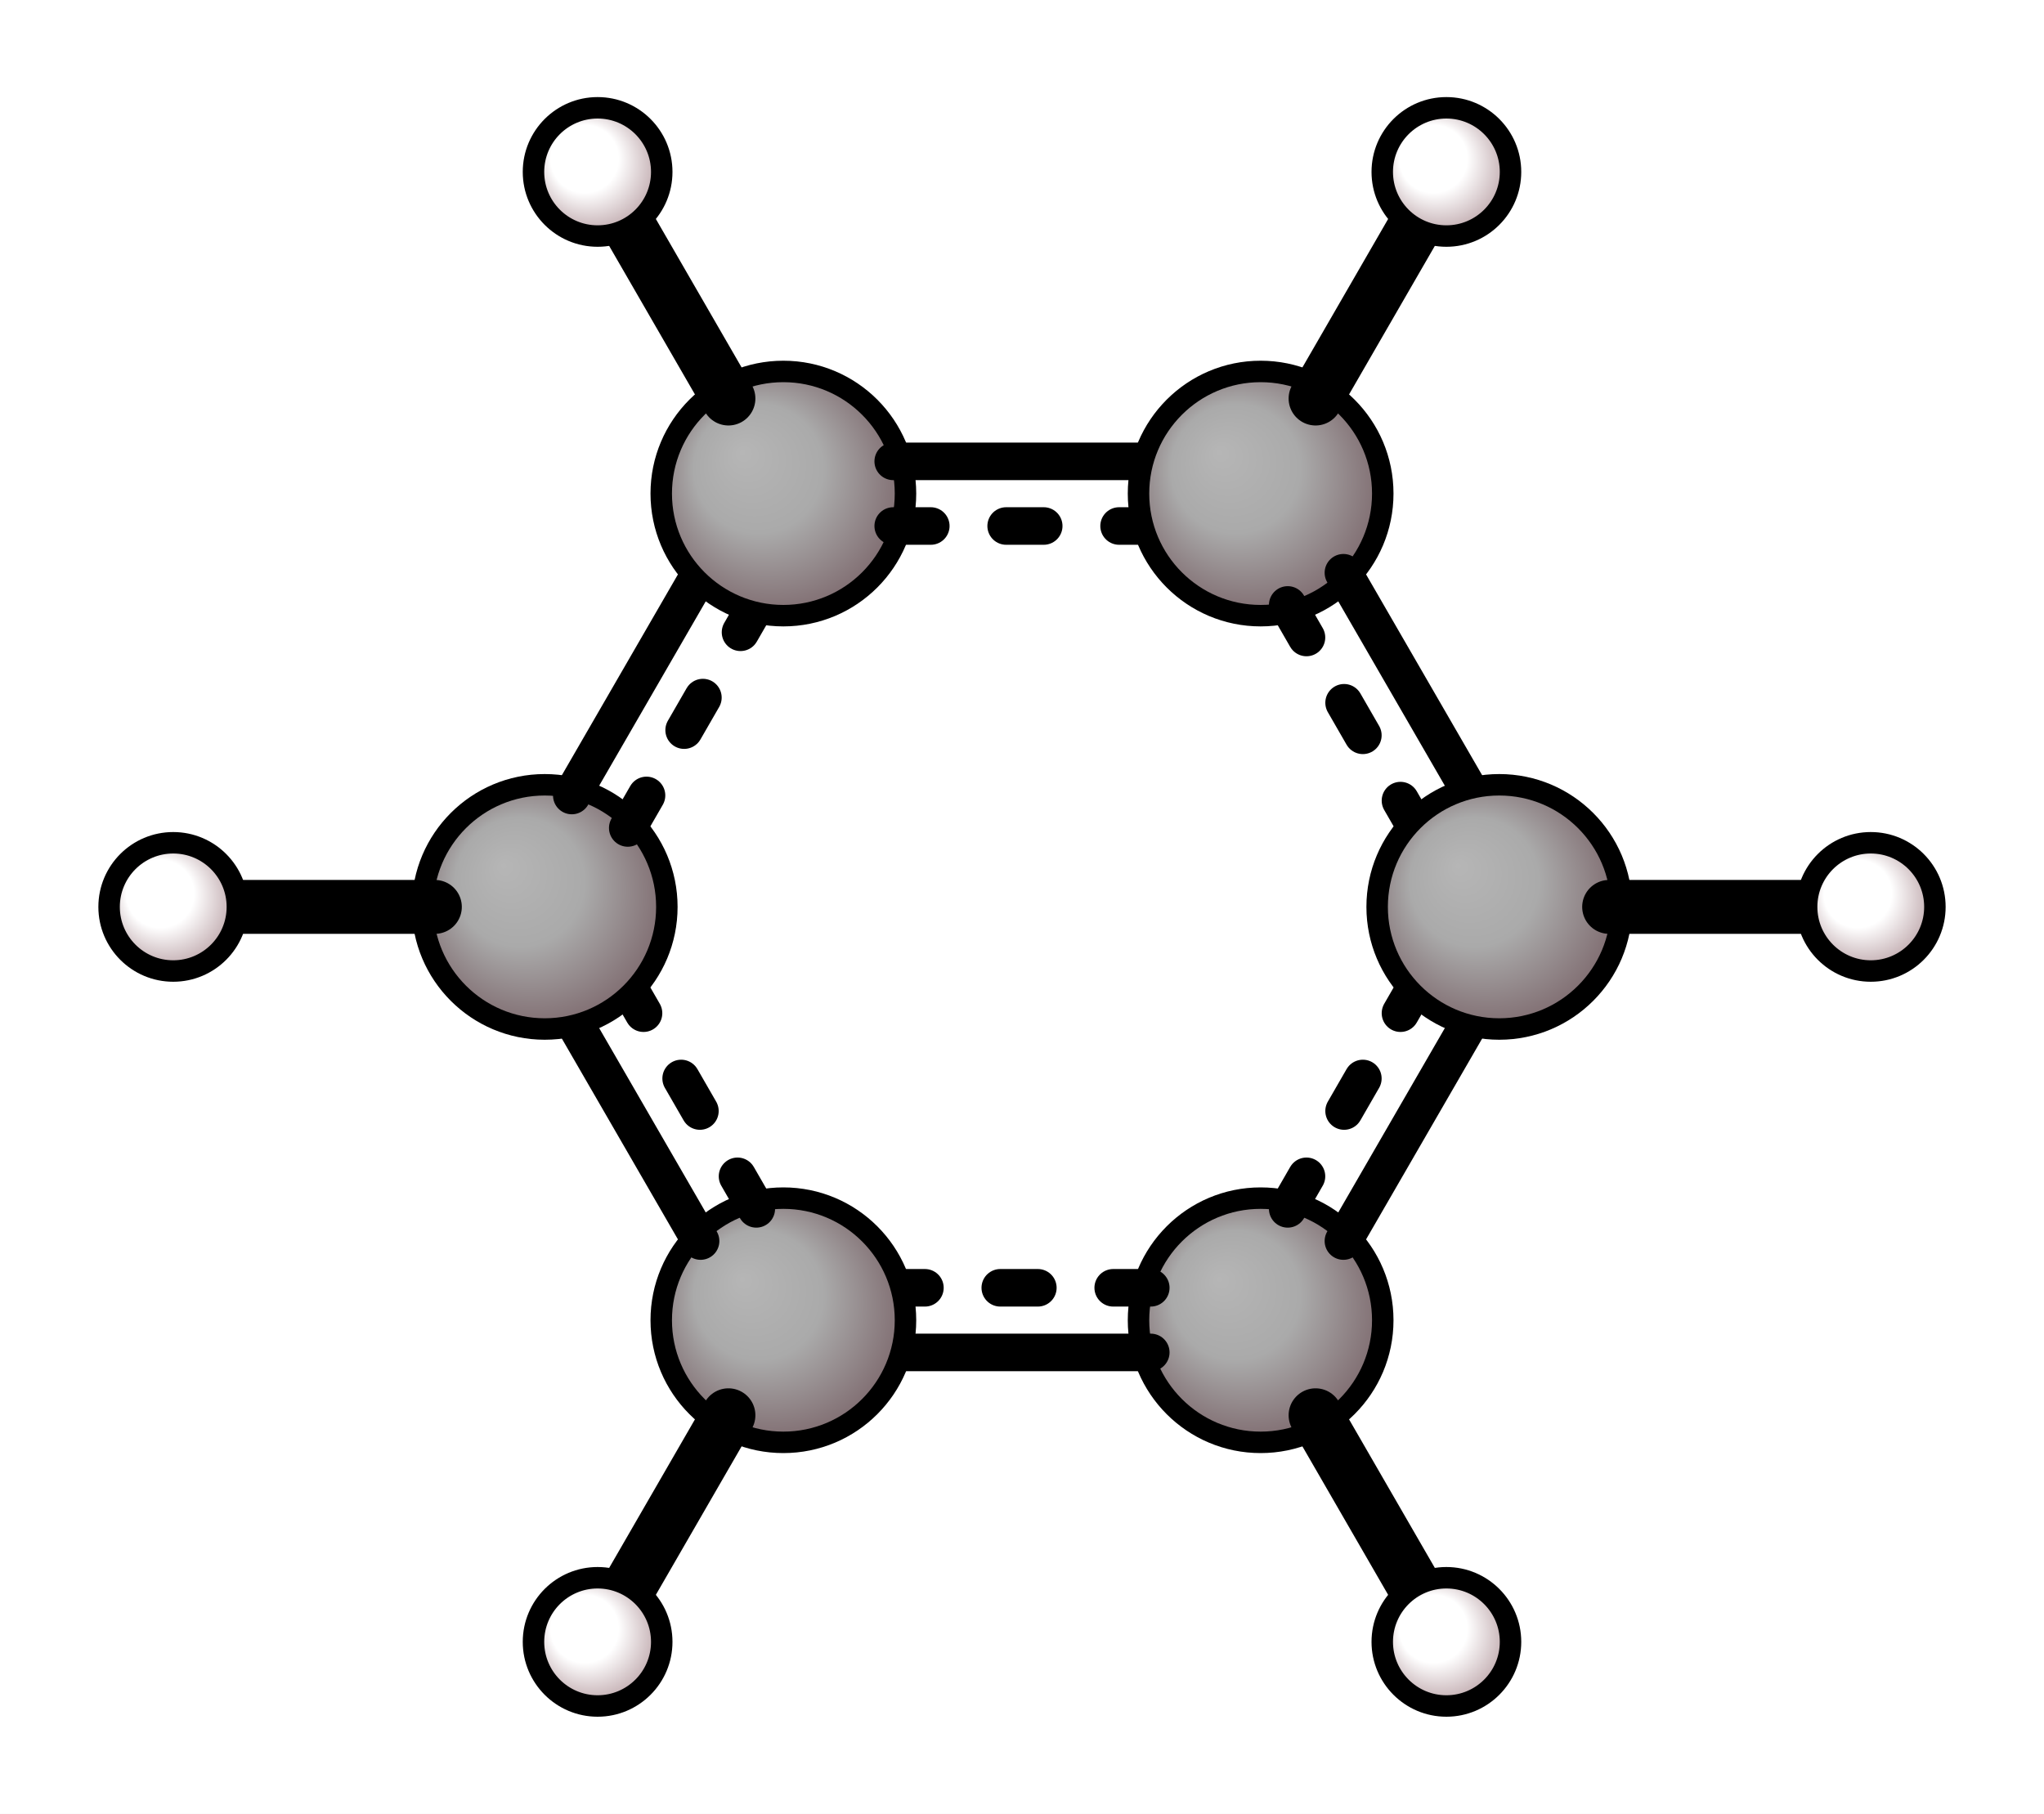
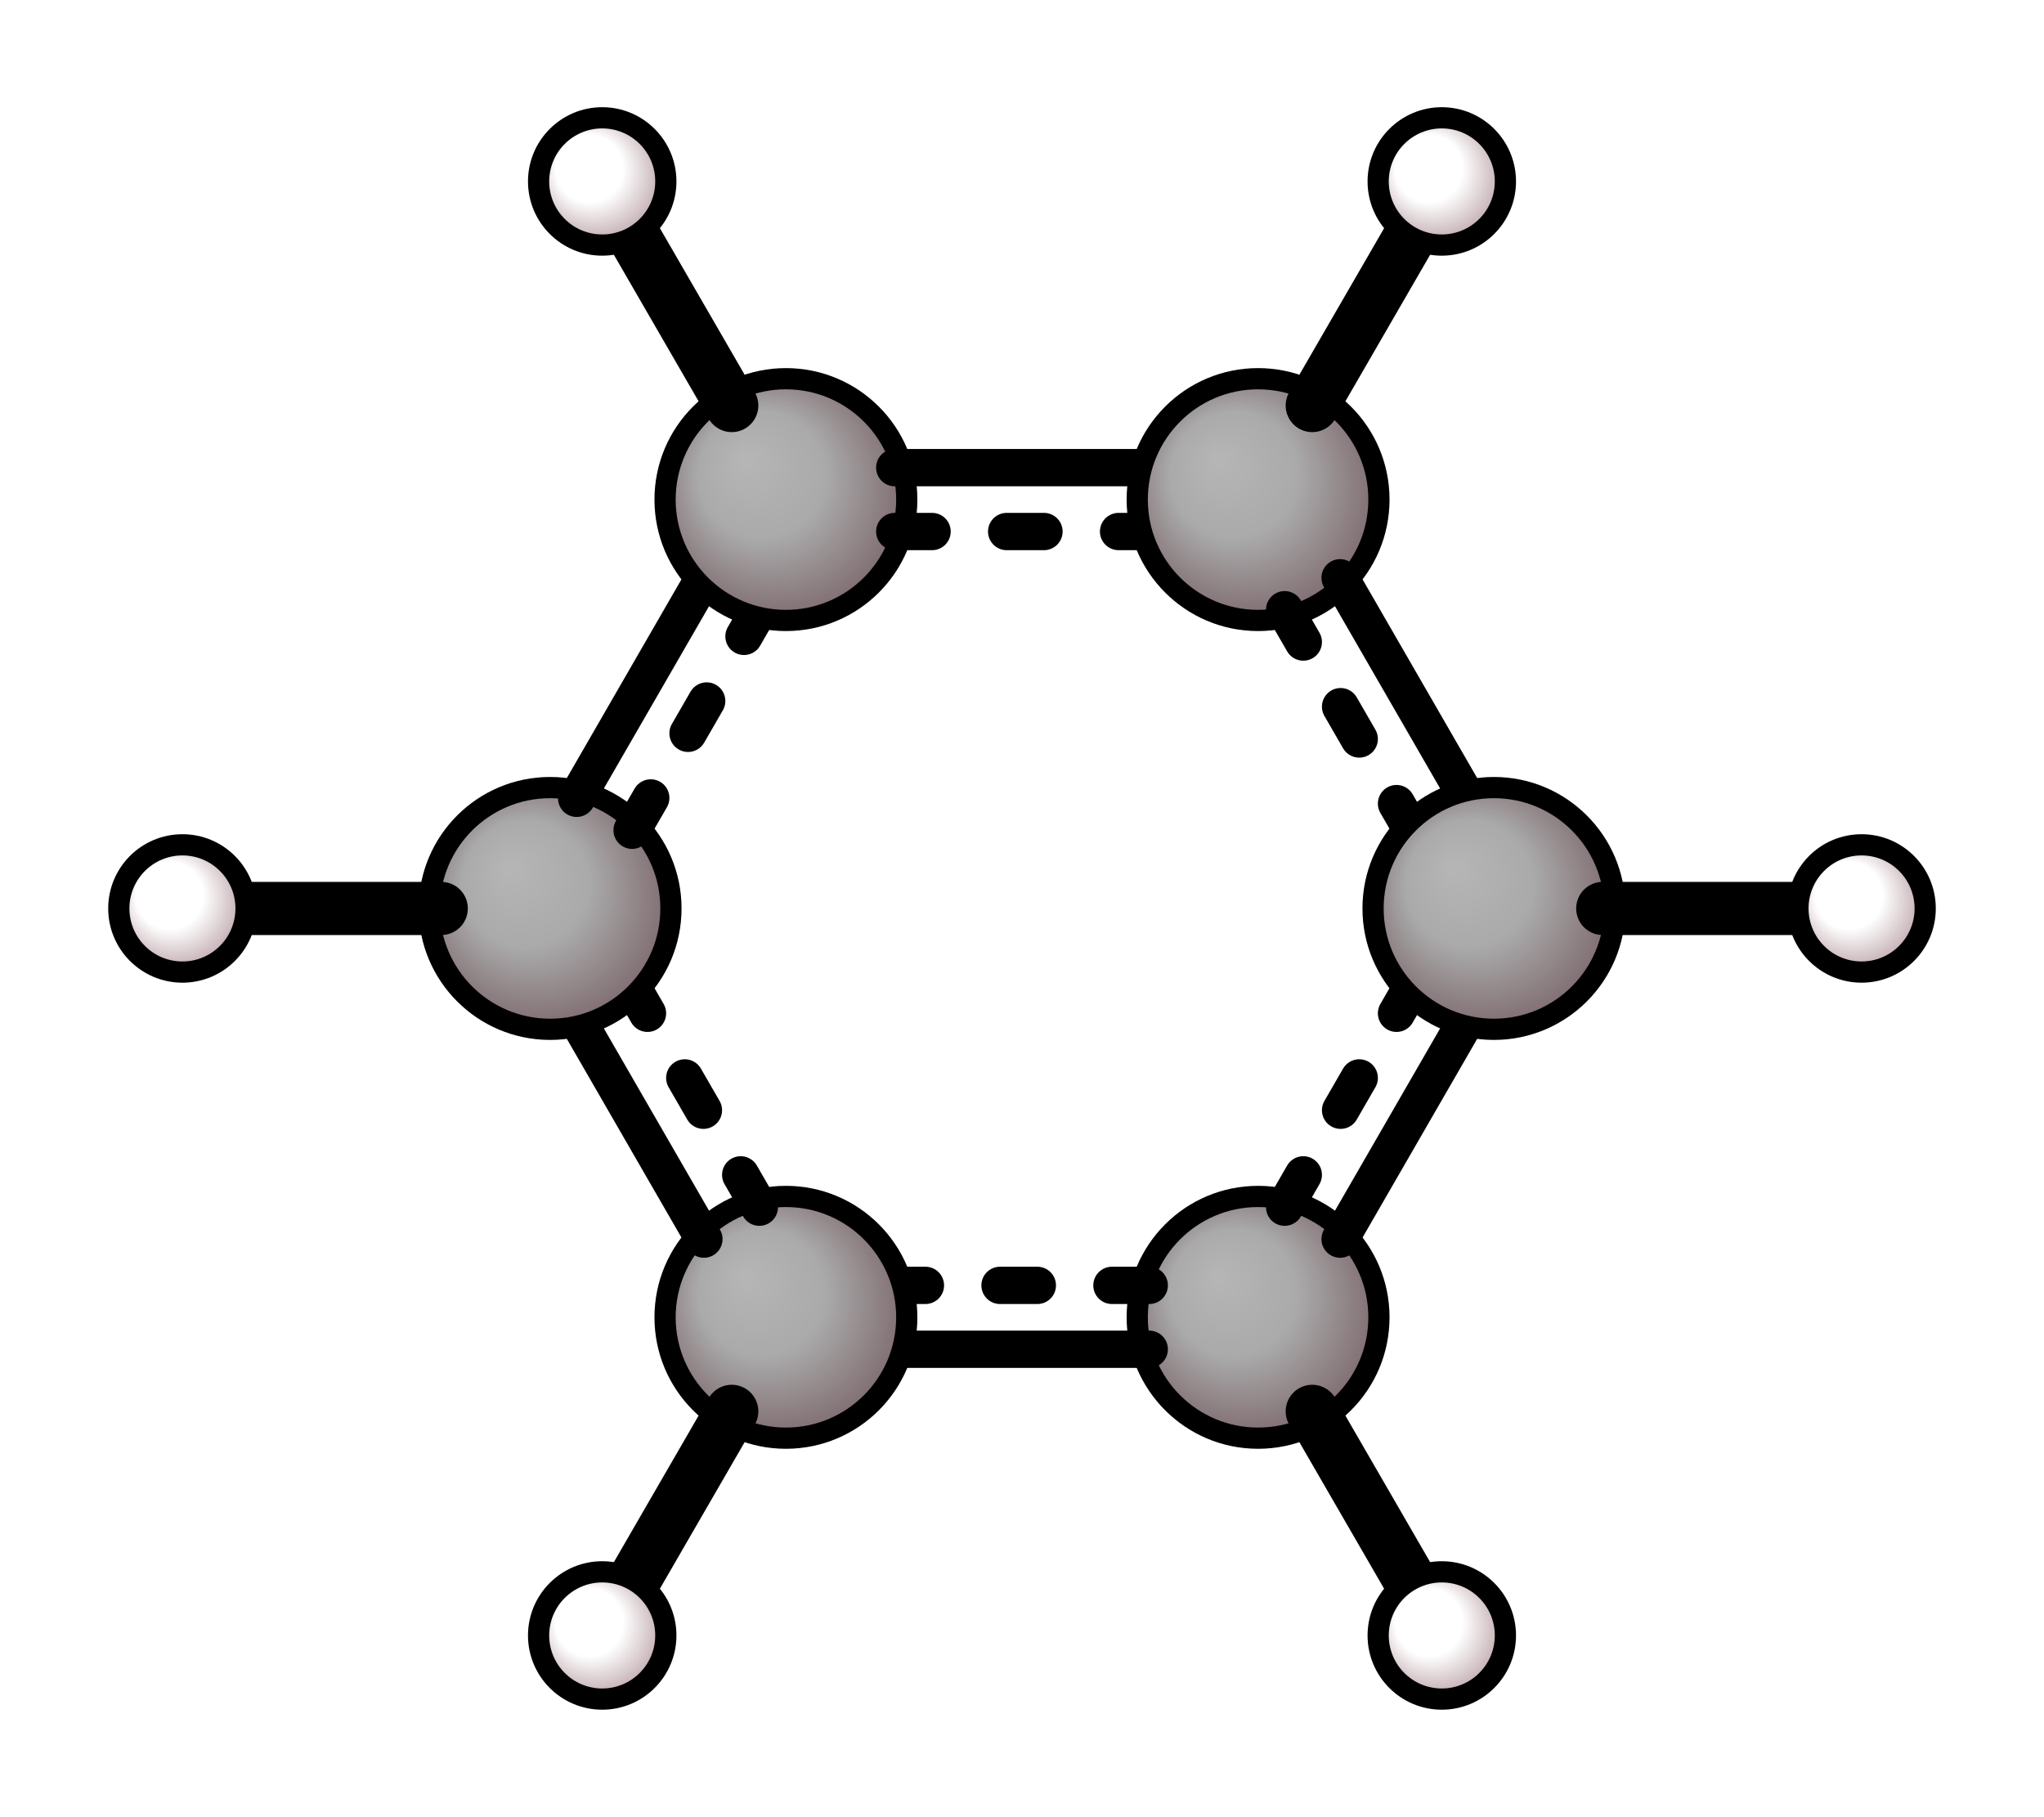
- <svg xmlns="http://www.w3.org/2000/svg" xmlns:xlink="http://www.w3.org/1999/xlink" viewBox="0 0 800 710" width="800" height="710">
+ <svg xmlns="http://www.w3.org/2000/svg" viewBox="0 0 800 711" width="800" height="711">
  <rect width="100%" height="100%" fill="#ffffff" />
  <defs>
-     <g id="x0a0">
-       <radialGradient id="x0g0" cx=".5" cy=".5" fx=".33" fy=".33" r=".66">
-         <stop offset="0%" stop-color="#b6b6b6" />
-         <stop offset="40%" stop-color="#aaaaaa" />
-         <stop offset="100%" stop-color="#6b4f55" />
-       </radialGradient>
-       <circle cx="0" cy="0" r="47.8" fill="url(#x0g0)" stroke="#000000" stroke-width="8.4" />
-     </g>
-     <g id="x0a1">
-       <radialGradient id="x0g1" cx=".5" cy=".5" fx=".33" fy=".33" r=".66">
-         <stop offset="0%" stop-color="#b6b6b6" />
-         <stop offset="40%" stop-color="#aaaaaa" />
-         <stop offset="100%" stop-color="#6b4f55" />
-       </radialGradient>
-       <circle cx="0" cy="0" r="47.8" fill="url(#x0g1)" stroke="#000000" stroke-width="8.4" />
-     </g>
-     <g id="x0a2">
-       <radialGradient id="x0g2" cx=".5" cy=".5" fx=".33" fy=".33" r=".66">
-         <stop offset="0%" stop-color="#b6b6b6" />
-         <stop offset="40%" stop-color="#aaaaaa" />
-         <stop offset="100%" stop-color="#6b4f55" />
-       </radialGradient>
-       <circle cx="0" cy="0" r="47.8" fill="url(#x0g2)" stroke="#000000" stroke-width="8.4" />
-     </g>
-     <g id="x0a3">
-       <radialGradient id="x0g3" cx=".5" cy=".5" fx=".33" fy=".33" r=".66">
-         <stop offset="0%" stop-color="#b6b6b6" />
-         <stop offset="40%" stop-color="#aaaaaa" />
-         <stop offset="100%" stop-color="#6b4f55" />
-       </radialGradient>
-       <circle cx="0" cy="0" r="47.8" fill="url(#x0g3)" stroke="#000000" stroke-width="8.4" />
-     </g>
-     <g id="x0a4">
-       <radialGradient id="x0g4" cx=".5" cy=".5" fx=".33" fy=".33" r=".66">
-         <stop offset="0%" stop-color="#b6b6b6" />
-         <stop offset="40%" stop-color="#aaaaaa" />
-         <stop offset="100%" stop-color="#6b4f55" />
-       </radialGradient>
-       <circle cx="0" cy="0" r="47.8" fill="url(#x0g4)" stroke="#000000" stroke-width="8.4" />
-     </g>
-     <g id="x0a5">
-       <radialGradient id="x0g5" cx=".5" cy=".5" fx=".33" fy=".33" r=".66">
-         <stop offset="0%" stop-color="#b6b6b6" />
-         <stop offset="40%" stop-color="#aaaaaa" />
-         <stop offset="100%" stop-color="#6b4f55" />
-       </radialGradient>
-       <circle cx="0" cy="0" r="47.8" fill="url(#x0g5)" stroke="#000000" stroke-width="8.4" />
-     </g>
-     <g id="x0a6">
-       <radialGradient id="x0g6" cx=".5" cy=".5" fx=".33" fy=".33" r=".66">
-         <stop offset="0%" stop-color="#ffffff" />
-         <stop offset="40%" stop-color="#ffffff" />
-         <stop offset="100%" stop-color="#9d7b81" />
-       </radialGradient>
-       <circle cx="0" cy="0" r="25.1" fill="url(#x0g6)" stroke="#000000" stroke-width="8.4" />
-     </g>
-     <g id="x0a7">
-       <radialGradient id="x0g7" cx=".5" cy=".5" fx=".33" fy=".33" r=".66">
-         <stop offset="0%" stop-color="#ffffff" />
-         <stop offset="40%" stop-color="#ffffff" />
-         <stop offset="100%" stop-color="#9d7b81" />
-       </radialGradient>
-       <circle cx="0" cy="0" r="25.1" fill="url(#x0g7)" stroke="#000000" stroke-width="8.4" />
-     </g>
-     <g id="x0a8">
-       <radialGradient id="x0g8" cx=".5" cy=".5" fx=".33" fy=".33" r=".66">
-         <stop offset="0%" stop-color="#ffffff" />
-         <stop offset="40%" stop-color="#ffffff" />
-         <stop offset="100%" stop-color="#9d7b81" />
-       </radialGradient>
-       <circle cx="0" cy="0" r="25.1" fill="url(#x0g8)" stroke="#000000" stroke-width="8.4" />
-     </g>
-     <g id="x0a9">
-       <radialGradient id="x0g9" cx=".5" cy=".5" fx=".33" fy=".33" r=".66">
-         <stop offset="0%" stop-color="#ffffff" />
-         <stop offset="40%" stop-color="#ffffff" />
-         <stop offset="100%" stop-color="#9d7b81" />
-       </radialGradient>
-       <circle cx="0" cy="0" r="25.1" fill="url(#x0g9)" stroke="#000000" stroke-width="8.4" />
-     </g>
-     <g id="x0a10">
-       <radialGradient id="x0g10" cx=".5" cy=".5" fx=".33" fy=".33" r=".66">
-         <stop offset="0%" stop-color="#ffffff" />
-         <stop offset="40%" stop-color="#ffffff" />
-         <stop offset="100%" stop-color="#9d7b81" />
-       </radialGradient>
-       <circle cx="0" cy="0" r="25.1" fill="url(#x0g10)" stroke="#000000" stroke-width="8.4" />
-     </g>
-     <g id="x0a11">
-       <radialGradient id="x0g11" cx=".5" cy=".5" fx=".33" fy=".33" r=".66">
-         <stop offset="0%" stop-color="#ffffff" />
-         <stop offset="40%" stop-color="#ffffff" />
-         <stop offset="100%" stop-color="#9d7b81" />
-       </radialGradient>
-       <circle cx="0" cy="0" r="25.1" fill="url(#x0g11)" stroke="#000000" stroke-width="8.4" />
-     </g>
+     <radialGradient id="x0g0" cx=".5" cy=".5" fx=".33" fy=".33" r=".66">
+       <stop offset="0%" stop-color="#b6b6b6" />
+       <stop offset="40%" stop-color="#aaaaaa" />
+       <stop offset="100%" stop-color="#6b4f55" />
+     </radialGradient>
+     <radialGradient id="x0g1" cx=".5" cy=".5" fx=".33" fy=".33" r=".66">
+       <stop offset="0%" stop-color="#b6b6b6" />
+       <stop offset="40%" stop-color="#aaaaaa" />
+       <stop offset="100%" stop-color="#6b4f55" />
+     </radialGradient>
+     <radialGradient id="x0g2" cx=".5" cy=".5" fx=".33" fy=".33" r=".66">
+       <stop offset="0%" stop-color="#b6b6b6" />
+       <stop offset="40%" stop-color="#aaaaaa" />
+       <stop offset="100%" stop-color="#6b4f55" />
+     </radialGradient>
+     <radialGradient id="x0g3" cx=".5" cy=".5" fx=".33" fy=".33" r=".66">
+       <stop offset="0%" stop-color="#b6b6b6" />
+       <stop offset="40%" stop-color="#aaaaaa" />
+       <stop offset="100%" stop-color="#6b4f55" />
+     </radialGradient>
+     <radialGradient id="x0g4" cx=".5" cy=".5" fx=".33" fy=".33" r=".66">
+       <stop offset="0%" stop-color="#b6b6b6" />
+       <stop offset="40%" stop-color="#aaaaaa" />
+       <stop offset="100%" stop-color="#6b4f55" />
+     </radialGradient>
+     <radialGradient id="x0g5" cx=".5" cy=".5" fx=".33" fy=".33" r=".66">
+       <stop offset="0%" stop-color="#b6b6b6" />
+       <stop offset="40%" stop-color="#aaaaaa" />
+       <stop offset="100%" stop-color="#6b4f55" />
+     </radialGradient>
+     <radialGradient id="x0g6" cx=".5" cy=".5" fx=".33" fy=".33" r=".66">
+       <stop offset="0%" stop-color="#ffffff" />
+       <stop offset="40%" stop-color="#ffffff" />
+       <stop offset="100%" stop-color="#9d7b81" />
+     </radialGradient>
+     <radialGradient id="x0g7" cx=".5" cy=".5" fx=".33" fy=".33" r=".66">
+       <stop offset="0%" stop-color="#ffffff" />
+       <stop offset="40%" stop-color="#ffffff" />
+       <stop offset="100%" stop-color="#9d7b81" />
+     </radialGradient>
+     <radialGradient id="x0g8" cx=".5" cy=".5" fx=".33" fy=".33" r=".66">
+       <stop offset="0%" stop-color="#ffffff" />
+       <stop offset="40%" stop-color="#ffffff" />
+       <stop offset="100%" stop-color="#9d7b81" />
+     </radialGradient>
+     <radialGradient id="x0g9" cx=".5" cy=".5" fx=".33" fy=".33" r=".66">
+       <stop offset="0%" stop-color="#ffffff" />
+       <stop offset="40%" stop-color="#ffffff" />
+       <stop offset="100%" stop-color="#9d7b81" />
+     </radialGradient>
+     <radialGradient id="x0g10" cx=".5" cy=".5" fx=".33" fy=".33" r=".66">
+       <stop offset="0%" stop-color="#ffffff" />
+       <stop offset="40%" stop-color="#ffffff" />
+       <stop offset="100%" stop-color="#9d7b81" />
+     </radialGradient>
+     <radialGradient id="x0g11" cx=".5" cy=".5" fx=".33" fy=".33" r=".66">
+       <stop offset="0%" stop-color="#ffffff" />
+       <stop offset="40%" stop-color="#ffffff" />
+       <stop offset="100%" stop-color="#9d7b81" />
+     </radialGradient>
  </defs>
-   <use x="493.4" y="516.8" xlink:href="#x0a0" />
-   <line x1="450.4" y1="529.4" x2="349.6" y2="529.4" stroke="#000000" stroke-width="14.7" stroke-linecap="round" />
-   <line x1="450.4" y1="504.1" x2="349.6" y2="504.1" stroke="#000000" stroke-width="14.7" stroke-linecap="round" stroke-dasharray="14.7,29.5" />
-   <line x1="504.0" y1="473.2" x2="554.3" y2="385.9" stroke="#000000" stroke-width="14.7" stroke-linecap="round" stroke-dasharray="14.7,29.5" />
-   <line x1="525.8" y1="485.8" x2="576.2" y2="398.6" stroke="#000000" stroke-width="14.7" stroke-linecap="round" />
-   <line x1="514.9" y1="554.0" x2="554.8" y2="623.1" stroke="#000000" stroke-width="21.1" stroke-linecap="round" />
-   <use x="306.6" y="516.8" xlink:href="#x0a1" />
-   <line x1="274.2" y1="485.8" x2="223.8" y2="398.6" stroke="#000000" stroke-width="14.7" stroke-linecap="round" />
-   <line x1="296.0" y1="473.2" x2="245.7" y2="385.9" stroke="#000000" stroke-width="14.7" stroke-linecap="round" stroke-dasharray="14.7,29.5" />
-   <line x1="285.1" y1="554.0" x2="245.2" y2="623.1" stroke="#000000" stroke-width="21.1" stroke-linecap="round" />
-   <use x="213.2" y="355.0" xlink:href="#x0a2" />
-   <line x1="223.8" y1="311.4" x2="274.2" y2="224.2" stroke="#000000" stroke-width="14.7" stroke-linecap="round" />
-   <line x1="245.7" y1="324.1" x2="296.0" y2="236.8" stroke="#000000" stroke-width="14.7" stroke-linecap="round" stroke-dasharray="14.7,29.5" />
-   <line x1="170.2" y1="355.0" x2="90.4" y2="355.0" stroke="#000000" stroke-width="21.1" stroke-linecap="round" />
-   <use x="306.6" y="193.2" xlink:href="#x0a3" />
-   <line x1="349.6" y1="180.6" x2="450.4" y2="180.6" stroke="#000000" stroke-width="14.7" stroke-linecap="round" />
-   <line x1="349.6" y1="205.9" x2="450.4" y2="205.9" stroke="#000000" stroke-width="14.7" stroke-linecap="round" stroke-dasharray="14.7,29.5" />
-   <line x1="285.1" y1="156.0" x2="245.2" y2="86.9" stroke="#000000" stroke-width="21.1" stroke-linecap="round" />
-   <use x="493.4" y="193.2" xlink:href="#x0a4" />
-   <line x1="525.8" y1="224.2" x2="576.2" y2="311.4" stroke="#000000" stroke-width="14.7" stroke-linecap="round" />
-   <line x1="504.0" y1="236.8" x2="554.3" y2="324.1" stroke="#000000" stroke-width="14.7" stroke-linecap="round" stroke-dasharray="14.7,29.5" />
-   <line x1="514.9" y1="156.0" x2="554.8" y2="86.9" stroke="#000000" stroke-width="21.1" stroke-linecap="round" />
-   <use x="586.8" y="355.0" xlink:href="#x0a5" />
-   <line x1="629.8" y1="355.0" x2="709.6" y2="355.0" stroke="#000000" stroke-width="21.1" stroke-linecap="round" />
-   <use x="566.1" y="642.7" xlink:href="#x0a6" />
-   <use x="233.9" y="642.7" xlink:href="#x0a7" />
-   <use x="67.8" y="355.0" xlink:href="#x0a8" />
-   <use x="233.9" y="67.3" xlink:href="#x0a9" />
-   <use x="566.1" y="67.3" xlink:href="#x0a10" />
-   <use x="732.2" y="355.0" xlink:href="#x0a11" />
+   <circle cx="492.4" cy="515.5" r="47.3" fill="url(#x0g0)" stroke="#000000" stroke-width="8.3" />
+   <line x1="502.8" y1="472.4" x2="552.6" y2="386.1" stroke="#000000" stroke-width="14.6" stroke-linecap="round" stroke-dasharray="14.6,29.2" />
+   <line x1="524.5" y1="484.9" x2="574.3" y2="398.6" stroke="#000000" stroke-width="14.6" stroke-linecap="round" />
+   <line x1="449.8" y1="528.0" x2="350.2" y2="528.0" stroke="#000000" stroke-width="14.6" stroke-linecap="round" />
+   <line x1="449.8" y1="503.0" x2="350.2" y2="503.0" stroke="#000000" stroke-width="14.6" stroke-linecap="round" stroke-dasharray="14.6,29.2" />
+   <line x1="513.6" y1="552.3" x2="553.1" y2="620.6" stroke="#000000" stroke-width="20.8" stroke-linecap="round" />
+   <circle cx="307.6" cy="515.5" r="47.3" fill="url(#x0g1)" stroke="#000000" stroke-width="8.3" />
+   <line x1="275.5" y1="484.9" x2="225.7" y2="398.6" stroke="#000000" stroke-width="14.6" stroke-linecap="round" />
+   <line x1="297.2" y1="472.4" x2="247.4" y2="386.1" stroke="#000000" stroke-width="14.6" stroke-linecap="round" stroke-dasharray="14.6,29.2" />
+   <line x1="286.4" y1="552.3" x2="246.9" y2="620.6" stroke="#000000" stroke-width="20.8" stroke-linecap="round" />
+   <circle cx="215.3" cy="355.5" r="47.3" fill="url(#x0g2)" stroke="#000000" stroke-width="8.3" />
+   <line x1="225.7" y1="312.4" x2="275.5" y2="226.1" stroke="#000000" stroke-width="14.6" stroke-linecap="round" />
+   <line x1="247.4" y1="324.9" x2="297.2" y2="238.6" stroke="#000000" stroke-width="14.6" stroke-linecap="round" stroke-dasharray="14.6,29.2" />
+   <line x1="172.7" y1="355.5" x2="93.8" y2="355.5" stroke="#000000" stroke-width="20.8" stroke-linecap="round" />
+   <circle cx="307.6" cy="195.5" r="47.3" fill="url(#x0g3)" stroke="#000000" stroke-width="8.3" />
+   <line x1="350.2" y1="183.0" x2="449.8" y2="183.0" stroke="#000000" stroke-width="14.6" stroke-linecap="round" />
+   <line x1="350.2" y1="208.0" x2="449.8" y2="208.0" stroke="#000000" stroke-width="14.6" stroke-linecap="round" stroke-dasharray="14.6,29.2" />
+   <line x1="286.4" y1="158.7" x2="246.9" y2="90.4" stroke="#000000" stroke-width="20.8" stroke-linecap="round" />
+   <circle cx="492.4" cy="195.5" r="47.3" fill="url(#x0g4)" stroke="#000000" stroke-width="8.3" />
+   <line x1="524.5" y1="226.1" x2="574.3" y2="312.4" stroke="#000000" stroke-width="14.6" stroke-linecap="round" />
+   <line x1="502.8" y1="238.6" x2="552.6" y2="324.9" stroke="#000000" stroke-width="14.6" stroke-linecap="round" stroke-dasharray="14.6,29.2" />
+   <line x1="513.6" y1="158.7" x2="553.1" y2="90.4" stroke="#000000" stroke-width="20.8" stroke-linecap="round" />
+   <circle cx="584.7" cy="355.5" r="47.3" fill="url(#x0g5)" stroke="#000000" stroke-width="8.3" />
+   <line x1="627.3" y1="355.5" x2="706.2" y2="355.5" stroke="#000000" stroke-width="20.8" stroke-linecap="round" />
+   <circle cx="564.3" cy="640.0" r="24.9" fill="url(#x0g6)" stroke="#000000" stroke-width="8.3" />
+   <circle cx="235.7" cy="640.0" r="24.9" fill="url(#x0g7)" stroke="#000000" stroke-width="8.3" />
+   <circle cx="71.4" cy="355.5" r="24.9" fill="url(#x0g8)" stroke="#000000" stroke-width="8.3" />
+   <circle cx="235.7" cy="71.0" r="24.9" fill="url(#x0g9)" stroke="#000000" stroke-width="8.3" />
+   <circle cx="564.3" cy="71.0" r="24.9" fill="url(#x0g10)" stroke="#000000" stroke-width="8.3" />
+   <circle cx="728.6" cy="355.5" r="24.9" fill="url(#x0g11)" stroke="#000000" stroke-width="8.3" />
</svg>
